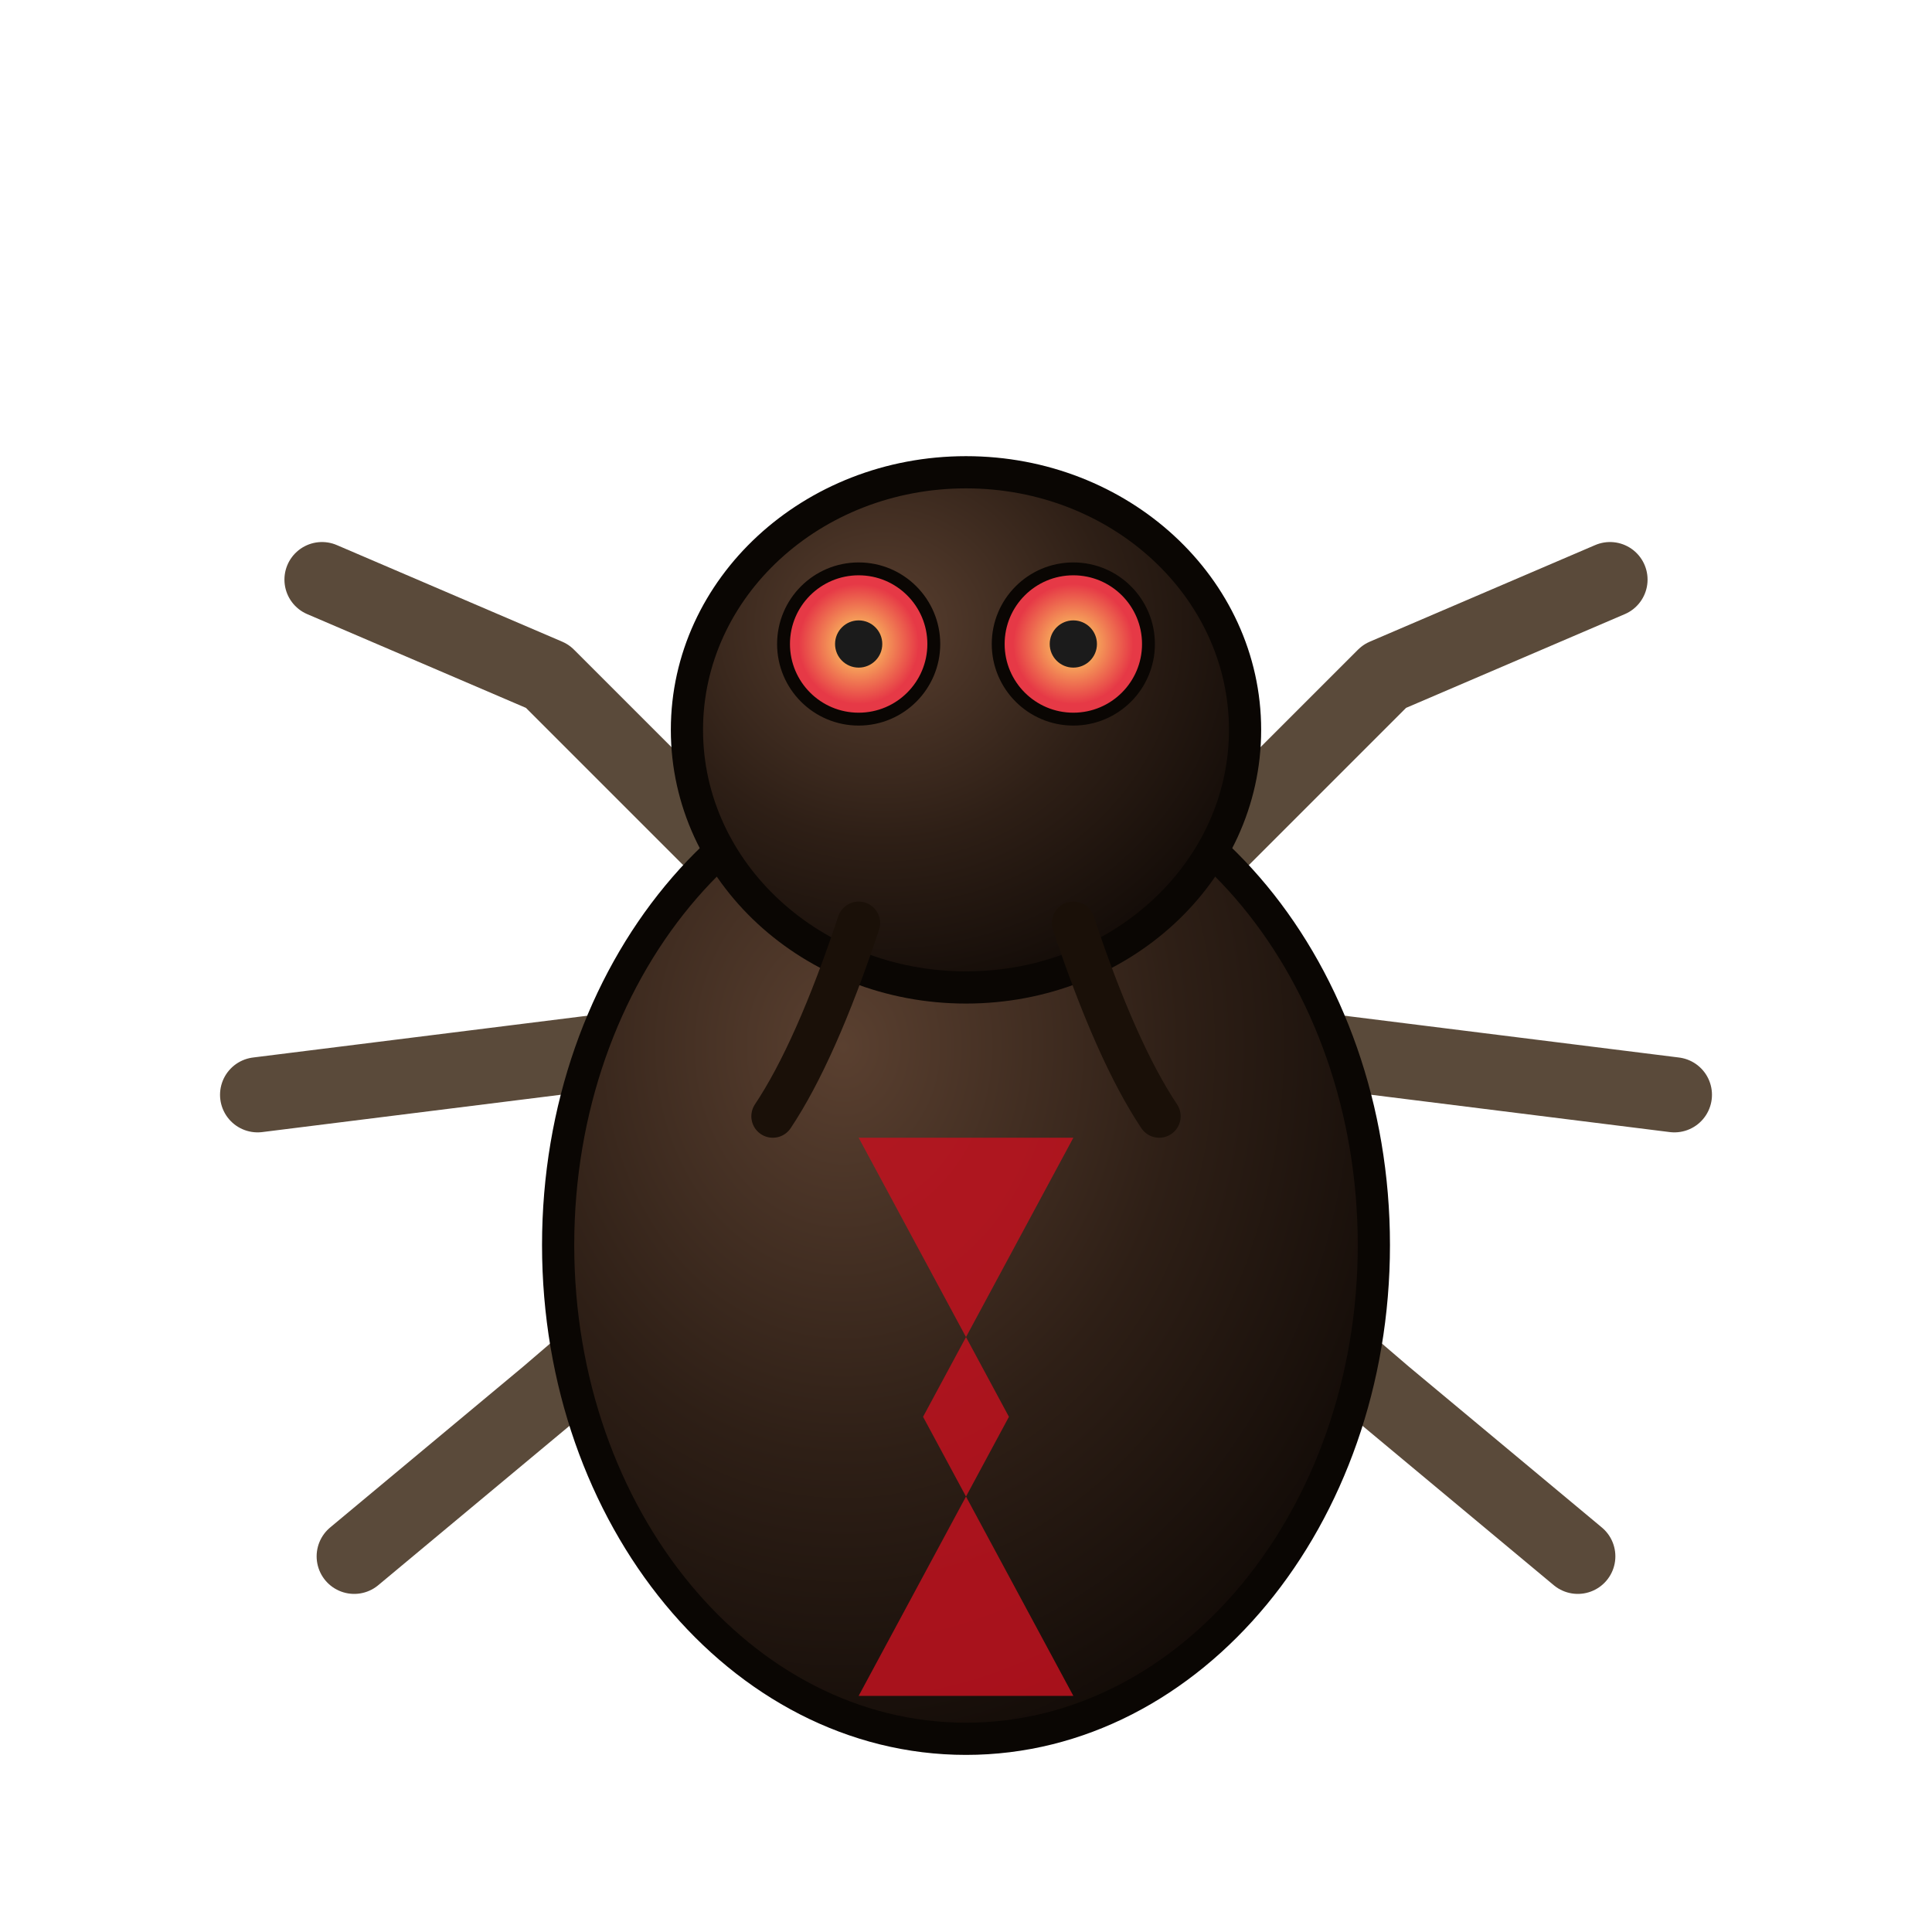
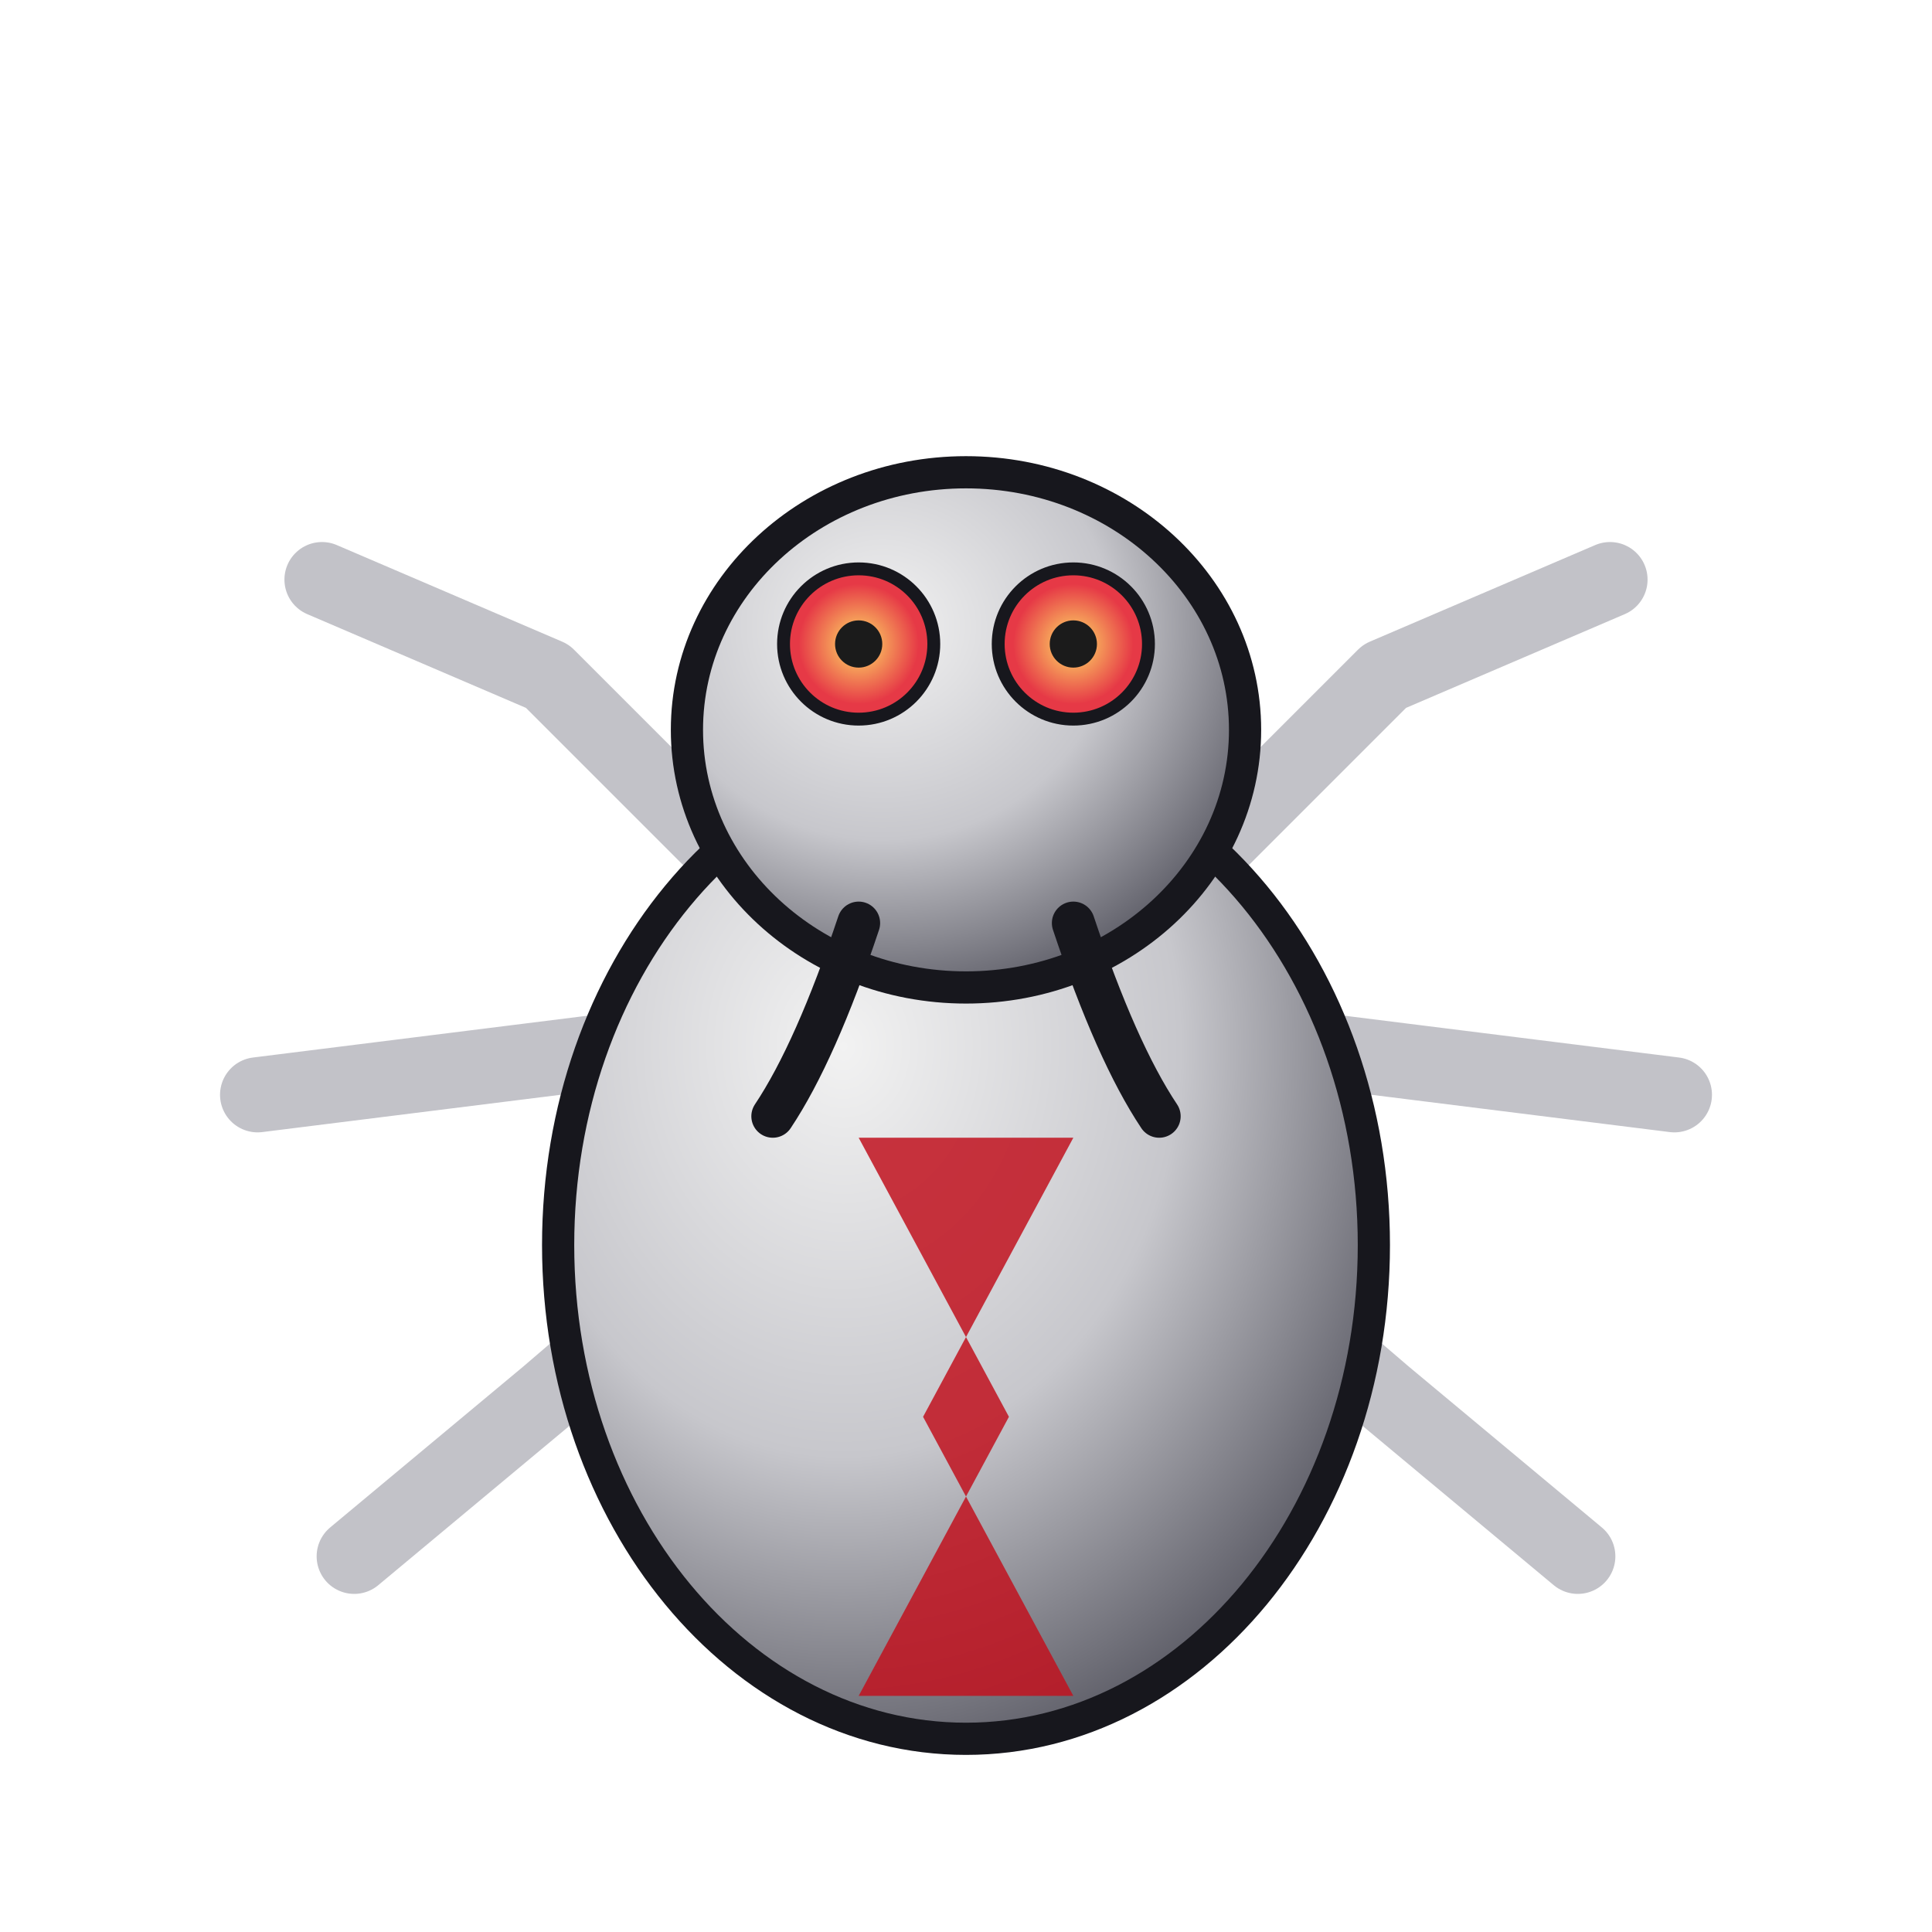
<svg xmlns="http://www.w3.org/2000/svg" viewBox="0 0 90 90">
  <defs>
    <radialGradient id="miniBodyGrad" cx="35%" cy="30%" r="75%">
-       <stop offset="0%" stop-color="#5a4030" />
-       <stop offset="55%" stop-color="#2e1f16" />
-       <stop offset="100%" stop-color="#120b07" />
+       <stop offset="0%" stop-color="#f2f2f2" />
+       <stop offset="55%" stop-color="#c7c7cc" />
+       <stop offset="100%" stop-color="#5c5c66" />
    </radialGradient>
    <radialGradient id="miniEyeGlow" cx="50%" cy="50%" r="50%">
      <stop offset="0%" stop-color="#ffe066" />
      <stop offset="80%" stop-color="#e63946" />
    </radialGradient>
  </defs>
-   <g stroke="#5a4a3a" stroke-width="3.5" stroke-linecap="round" stroke-linejoin="round" fill="none">
+   <g stroke="#c2c2c8" stroke-width="3.5" stroke-linecap="round" stroke-linejoin="round" fill="none">
    <path d="M36,42 L25.5,31.5 L15,27" />
    <path d="M36,48 L24,49.5 L12,51" />
    <path d="M36,56 L25.5,65 L16.5,72.5" />
    <path d="M54,42 L64.5,31.5 L75,27" />
    <path d="M54,48 L66,49.5 L78,51" />
    <path d="M54,56 L64.5,65 L73.5,72.5" />
  </g>
-   <ellipse cx="45" cy="58" rx="19" ry="23" fill="url(#miniBodyGrad)" stroke="#0a0603" stroke-width="1.5" />
+   <ellipse cx="45" cy="58" rx="19" ry="23" fill="url(#miniBodyGrad)" stroke="#17171d" stroke-width="1.5" />
  <path d="M40,53 L50,53 L43,66 L43,66 L50,79 L40,79 L47,66 Z" fill="#c1121f" opacity="0.85" />
-   <ellipse cx="45" cy="34" rx="13" ry="12" fill="url(#miniBodyGrad)" stroke="#0a0603" stroke-width="1.5" />
-   <path d="M40,43 Q38,49 36,52" fill="none" stroke="#1a1008" stroke-width="2" stroke-linecap="round" />
-   <path d="M50,43 Q52,49 54,52" fill="none" stroke="#1a1008" stroke-width="2" stroke-linecap="round" />
+   <ellipse cx="45" cy="34" rx="13" ry="12" fill="url(#miniBodyGrad)" stroke="#17171d" stroke-width="1.5" />
+   <path d="M40,43 Q38,49 36,52" fill="none" stroke="#17171d" stroke-width="2" stroke-linecap="round" />
+   <path d="M50,43 Q52,49 54,52" fill="none" stroke="#17171d" stroke-width="2" stroke-linecap="round" />
  <g>
-     <circle cx="40" cy="30" r="3.5" fill="url(#miniEyeGlow)" stroke="#0a0603" stroke-width="0.6" />
-     <circle cx="50" cy="30" r="3.5" fill="url(#miniEyeGlow)" stroke="#0a0603" stroke-width="0.6" />
+     <circle cx="40" cy="30" r="3.5" fill="url(#miniEyeGlow)" stroke="#17171d" stroke-width="0.6" />
+     <circle cx="50" cy="30" r="3.5" fill="url(#miniEyeGlow)" stroke="#17171d" stroke-width="0.6" />
    <circle cx="40" cy="30" r="1.1" fill="#1b1b1b" />
    <circle cx="50" cy="30" r="1.1" fill="#1b1b1b" />
  </g>
</svg>
